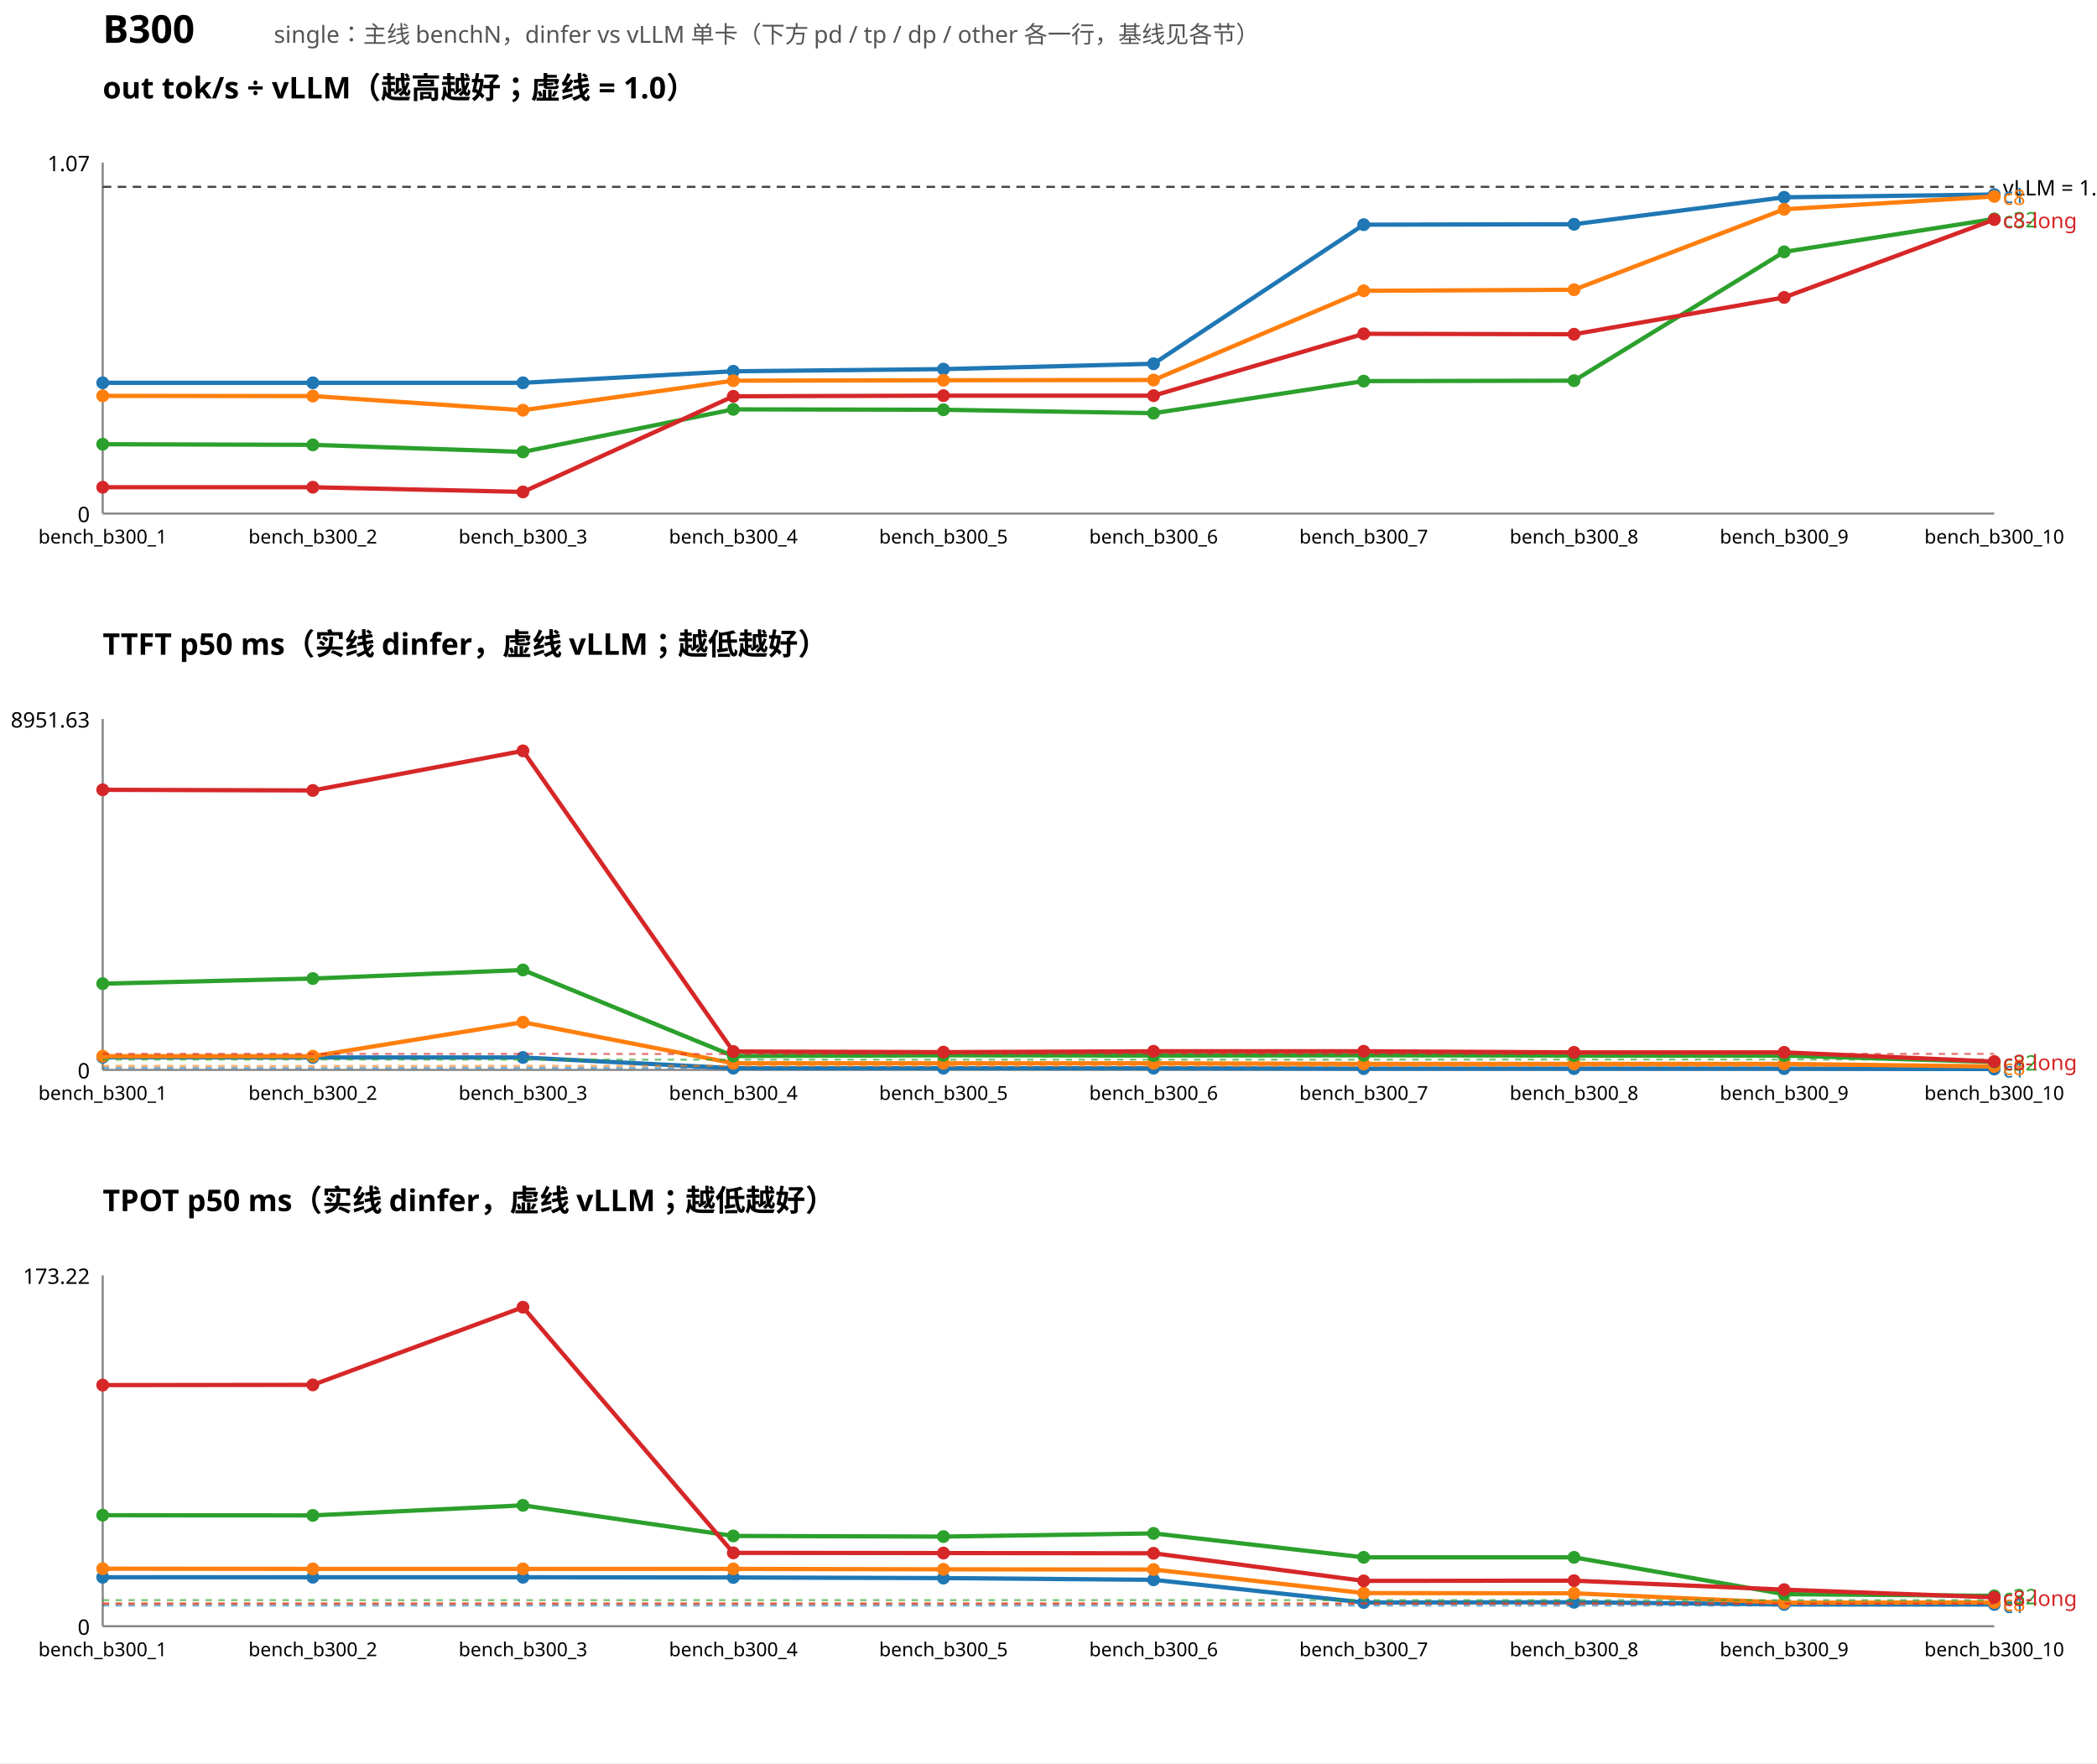
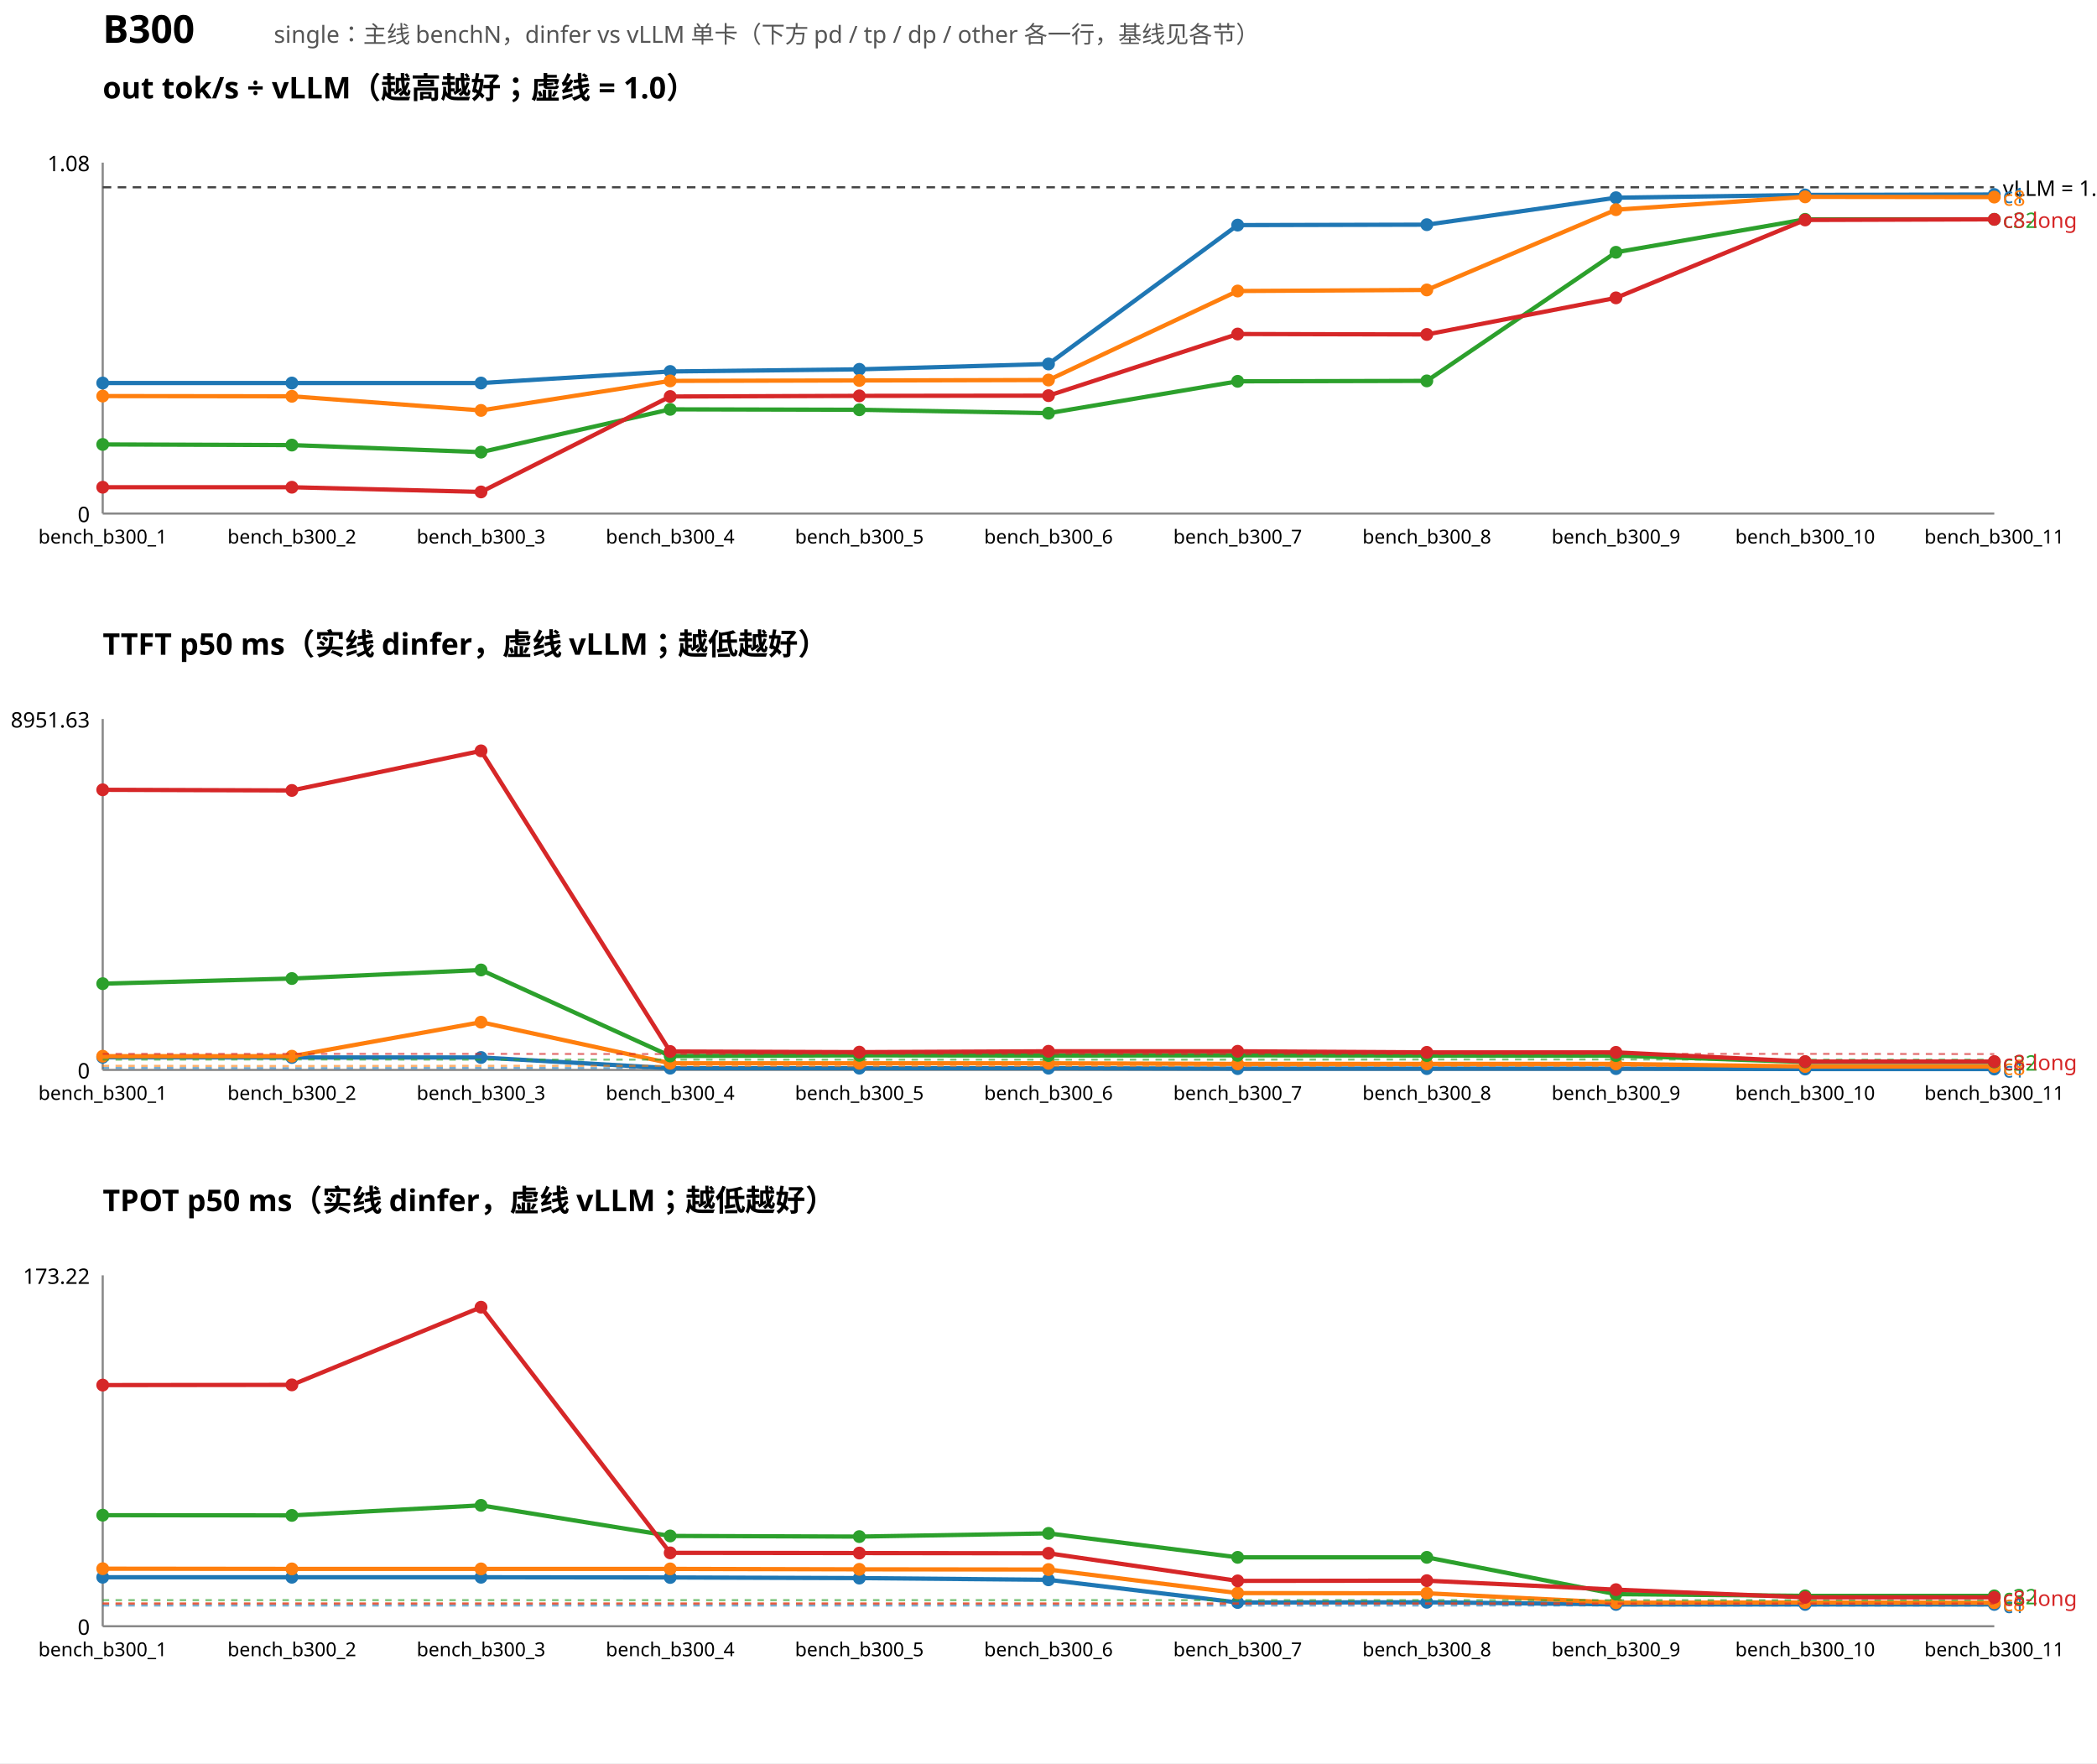
<svg xmlns="http://www.w3.org/2000/svg" width="980" height="824" font-family="sans-serif">
  <rect width="980" height="824" fill="white" />
  <text x="48" y="20" font-size="18" font-weight="bold">B300</text>
  <text x="128" y="20" font-size="11" fill="#555">single：主线 benchN，dinfer vs vLLM 单卡（下方 pd / tp / dp / other 各一行，基线见各节）</text>
  <text x="48" y="46" font-size="14" font-weight="bold">out tok/s ÷ vLLM（越高越好；虚线 = 1.0）</text>
  <line x1="48" y1="240.0" x2="932" y2="240.0" stroke="#888" />
  <line x1="48" y1="76" x2="48" y2="240.0" stroke="#888" />
-   <text x="42" y="80" font-size="10" text-anchor="end">1.07</text>
+   <text x="42" y="80" font-size="10" text-anchor="end">1.08</text>
  <text x="42" y="244.0" font-size="10" text-anchor="end">0</text>
-   <line x1="48" y1="87.321" x2="932" y2="87.321" stroke="#444" stroke-dasharray="4 3" />
-   <text x="936" y="91.321" font-size="10">vLLM = 1.0</text>
-   <polyline points="48.0,178.9 146.2,178.9 244.4,178.9 342.7,173.5 440.9,172.5 539.1,170.0 637.3,105.0 735.6,104.8 833.8,92.2 932.0,90.9" fill="none" stroke="#1f77b4" stroke-width="2" />
-   <circle cx="48.0" cy="178.9" r="3" fill="#1f77b4" />
-   <circle cx="146.2" cy="178.9" r="3" fill="#1f77b4" />
-   <circle cx="244.4" cy="178.9" r="3" fill="#1f77b4" />
-   <circle cx="342.7" cy="173.5" r="3" fill="#1f77b4" />
-   <circle cx="440.9" cy="172.5" r="3" fill="#1f77b4" />
-   <circle cx="539.1" cy="170.0" r="3" fill="#1f77b4" />
-   <circle cx="637.3" cy="105.0" r="3" fill="#1f77b4" />
-   <circle cx="735.6" cy="104.8" r="3" fill="#1f77b4" />
-   <circle cx="833.8" cy="92.2" r="3" fill="#1f77b4" />
+   <line x1="48" y1="87.529" x2="932" y2="87.529" stroke="#444" stroke-dasharray="4 3" />
+   <text x="936" y="91.529" font-size="10">vLLM = 1.0</text>
+   <polyline points="48.0,179.0 136.4,179.0 224.8,179.0 313.2,173.6 401.6,172.6 490.0,170.1 578.4,105.2 666.8,105.0 755.2,92.4 843.6,91.1 932.0,90.9" fill="none" stroke="#1f77b4" stroke-width="2" />
+   <circle cx="48.0" cy="179.0" r="3" fill="#1f77b4" />
+   <circle cx="136.4" cy="179.0" r="3" fill="#1f77b4" />
+   <circle cx="224.8" cy="179.0" r="3" fill="#1f77b4" />
+   <circle cx="313.2" cy="173.6" r="3" fill="#1f77b4" />
+   <circle cx="401.6" cy="172.6" r="3" fill="#1f77b4" />
+   <circle cx="490.0" cy="170.1" r="3" fill="#1f77b4" />
+   <circle cx="578.4" cy="105.2" r="3" fill="#1f77b4" />
+   <circle cx="666.8" cy="105.0" r="3" fill="#1f77b4" />
+   <circle cx="755.2" cy="92.4" r="3" fill="#1f77b4" />
+   <circle cx="843.6" cy="91.1" r="3" fill="#1f77b4" />
  <circle cx="932.0" cy="90.9" r="3" fill="#1f77b4" />
  <text x="936" y="94.909" font-size="10" fill="#1f77b4">c1</text>
-   <polyline points="48.0,185.0 146.2,185.1 244.4,191.7 342.7,177.9 440.9,177.7 539.1,177.6 637.3,135.9 735.6,135.4 833.8,97.8 932.0,91.8" fill="none" stroke="#ff7f0e" stroke-width="2" />
-   <circle cx="48.0" cy="185.0" r="3" fill="#ff7f0e" />
-   <circle cx="146.2" cy="185.1" r="3" fill="#ff7f0e" />
-   <circle cx="244.4" cy="191.7" r="3" fill="#ff7f0e" />
-   <circle cx="342.7" cy="177.9" r="3" fill="#ff7f0e" />
-   <circle cx="440.9" cy="177.7" r="3" fill="#ff7f0e" />
-   <circle cx="539.1" cy="177.6" r="3" fill="#ff7f0e" />
-   <circle cx="637.3" cy="135.9" r="3" fill="#ff7f0e" />
-   <circle cx="735.6" cy="135.4" r="3" fill="#ff7f0e" />
-   <circle cx="833.8" cy="97.8" r="3" fill="#ff7f0e" />
-   <circle cx="932.0" cy="91.8" r="3" fill="#ff7f0e" />
-   <text x="936" y="95.761" font-size="10" fill="#ff7f0e">c8</text>
-   <polyline points="48.0,207.6 146.2,207.9 244.4,211.2 342.7,191.3 440.9,191.5 539.1,193.1 637.3,178.1 735.6,177.9 833.8,117.7 932.0,102.3" fill="none" stroke="#2ca02c" stroke-width="2" />
-   <circle cx="48.0" cy="207.6" r="3" fill="#2ca02c" />
-   <circle cx="146.2" cy="207.9" r="3" fill="#2ca02c" />
-   <circle cx="244.4" cy="211.2" r="3" fill="#2ca02c" />
-   <circle cx="342.7" cy="191.3" r="3" fill="#2ca02c" />
-   <circle cx="440.9" cy="191.5" r="3" fill="#2ca02c" />
-   <circle cx="539.1" cy="193.1" r="3" fill="#2ca02c" />
-   <circle cx="637.3" cy="178.1" r="3" fill="#2ca02c" />
-   <circle cx="735.6" cy="177.9" r="3" fill="#2ca02c" />
-   <circle cx="833.8" cy="117.7" r="3" fill="#2ca02c" />
-   <circle cx="932.0" cy="102.3" r="3" fill="#2ca02c" />
-   <text x="936" y="106.278" font-size="10" fill="#2ca02c">c32</text>
-   <polyline points="48.0,227.7 146.2,227.7 244.4,229.9 342.7,185.2 440.9,184.9 539.1,184.9 637.3,156.0 735.6,156.2 833.8,139.0 932.0,102.6" fill="none" stroke="#d62728" stroke-width="2" />
+   <polyline points="48.0,185.1 136.4,185.2 224.8,191.8 313.2,178.0 401.6,177.8 490.0,177.6 578.4,136.0 666.8,135.5 755.2,98.0 843.6,92.0 932.0,92.1" fill="none" stroke="#ff7f0e" stroke-width="2" />
+   <circle cx="48.0" cy="185.1" r="3" fill="#ff7f0e" />
+   <circle cx="136.4" cy="185.2" r="3" fill="#ff7f0e" />
+   <circle cx="224.8" cy="191.8" r="3" fill="#ff7f0e" />
+   <circle cx="313.2" cy="178.0" r="3" fill="#ff7f0e" />
+   <circle cx="401.6" cy="177.8" r="3" fill="#ff7f0e" />
+   <circle cx="490.0" cy="177.6" r="3" fill="#ff7f0e" />
+   <circle cx="578.4" cy="136.0" r="3" fill="#ff7f0e" />
+   <circle cx="666.8" cy="135.5" r="3" fill="#ff7f0e" />
+   <circle cx="755.2" cy="98.0" r="3" fill="#ff7f0e" />
+   <circle cx="843.6" cy="92.0" r="3" fill="#ff7f0e" />
+   <circle cx="932.0" cy="92.1" r="3" fill="#ff7f0e" />
+   <text x="936" y="96.15" font-size="10" fill="#ff7f0e">c8</text>
+   <polyline points="48.0,207.7 136.4,208.0 224.8,211.3 313.2,191.3 401.6,191.5 490.0,193.1 578.4,178.2 666.8,178.0 755.2,117.9 843.6,102.5 932.0,102.5" fill="none" stroke="#2ca02c" stroke-width="2" />
+   <circle cx="48.0" cy="207.7" r="3" fill="#2ca02c" />
+   <circle cx="136.4" cy="208.0" r="3" fill="#2ca02c" />
+   <circle cx="224.8" cy="211.3" r="3" fill="#2ca02c" />
+   <circle cx="313.2" cy="191.3" r="3" fill="#2ca02c" />
+   <circle cx="401.6" cy="191.5" r="3" fill="#2ca02c" />
+   <circle cx="490.0" cy="193.1" r="3" fill="#2ca02c" />
+   <circle cx="578.4" cy="178.2" r="3" fill="#2ca02c" />
+   <circle cx="666.8" cy="178.0" r="3" fill="#2ca02c" />
+   <circle cx="755.2" cy="117.9" r="3" fill="#2ca02c" />
+   <circle cx="843.6" cy="102.5" r="3" fill="#2ca02c" />
+   <circle cx="932.0" cy="102.5" r="3" fill="#2ca02c" />
+   <text x="936" y="106.528" font-size="10" fill="#2ca02c">c32</text>
+   <polyline points="48.0,227.7 136.4,227.7 224.8,229.9 313.2,185.3 401.6,185.0 490.0,184.9 578.4,156.1 666.8,156.3 755.2,139.2 843.6,102.8 932.0,102.5" fill="none" stroke="#d62728" stroke-width="2" />
  <circle cx="48.0" cy="227.7" r="3" fill="#d62728" />
-   <circle cx="146.2" cy="227.7" r="3" fill="#d62728" />
-   <circle cx="244.4" cy="229.9" r="3" fill="#d62728" />
-   <circle cx="342.7" cy="185.2" r="3" fill="#d62728" />
-   <circle cx="440.9" cy="184.9" r="3" fill="#d62728" />
-   <circle cx="539.1" cy="184.9" r="3" fill="#d62728" />
-   <circle cx="637.3" cy="156.0" r="3" fill="#d62728" />
-   <circle cx="735.6" cy="156.2" r="3" fill="#d62728" />
-   <circle cx="833.8" cy="139.0" r="3" fill="#d62728" />
-   <circle cx="932.0" cy="102.6" r="3" fill="#d62728" />
-   <text x="936" y="106.635" font-size="10" fill="#d62728">c8-long</text>
+   <circle cx="136.4" cy="227.7" r="3" fill="#d62728" />
+   <circle cx="224.8" cy="229.9" r="3" fill="#d62728" />
+   <circle cx="313.2" cy="185.3" r="3" fill="#d62728" />
+   <circle cx="401.6" cy="185.0" r="3" fill="#d62728" />
+   <circle cx="490.0" cy="184.9" r="3" fill="#d62728" />
+   <circle cx="578.4" cy="156.1" r="3" fill="#d62728" />
+   <circle cx="666.8" cy="156.3" r="3" fill="#d62728" />
+   <circle cx="755.2" cy="139.2" r="3" fill="#d62728" />
+   <circle cx="843.6" cy="102.8" r="3" fill="#d62728" />
+   <circle cx="932.0" cy="102.5" r="3" fill="#d62728" />
+   <text x="936" y="106.482" font-size="10" fill="#d62728">c8-long</text>
  <text x="48.0" y="254.0" font-size="9" text-anchor="middle">bench_b300_1</text>
-   <text x="146.2" y="254.0" font-size="9" text-anchor="middle">bench_b300_2</text>
-   <text x="244.4" y="254.0" font-size="9" text-anchor="middle">bench_b300_3</text>
-   <text x="342.7" y="254.0" font-size="9" text-anchor="middle">bench_b300_4</text>
-   <text x="440.9" y="254.0" font-size="9" text-anchor="middle">bench_b300_5</text>
-   <text x="539.1" y="254.0" font-size="9" text-anchor="middle">bench_b300_6</text>
-   <text x="637.3" y="254.0" font-size="9" text-anchor="middle">bench_b300_7</text>
-   <text x="735.6" y="254.0" font-size="9" text-anchor="middle">bench_b300_8</text>
-   <text x="833.8" y="254.0" font-size="9" text-anchor="middle">bench_b300_9</text>
-   <text x="932.0" y="254.0" font-size="9" text-anchor="middle">bench_b300_10</text>
+   <text x="136.4" y="254.0" font-size="9" text-anchor="middle">bench_b300_2</text>
+   <text x="224.8" y="254.0" font-size="9" text-anchor="middle">bench_b300_3</text>
+   <text x="313.2" y="254.0" font-size="9" text-anchor="middle">bench_b300_4</text>
+   <text x="401.6" y="254.0" font-size="9" text-anchor="middle">bench_b300_5</text>
+   <text x="490.0" y="254.0" font-size="9" text-anchor="middle">bench_b300_6</text>
+   <text x="578.4" y="254.0" font-size="9" text-anchor="middle">bench_b300_7</text>
+   <text x="666.8" y="254.0" font-size="9" text-anchor="middle">bench_b300_8</text>
+   <text x="755.2" y="254.0" font-size="9" text-anchor="middle">bench_b300_9</text>
+   <text x="843.6" y="254.0" font-size="9" text-anchor="middle">bench_b300_10</text>
+   <text x="932.0" y="254.0" font-size="9" text-anchor="middle">bench_b300_11</text>
  <text x="48" y="306" font-size="14" font-weight="bold">TTFT p50 ms（实线 dinfer，虚线 vLLM；越低越好）</text>
  <line x1="48" y1="500.0" x2="932" y2="500.0" stroke="#888" />
  <line x1="48" y1="336" x2="48" y2="500.0" stroke="#888" />
  <text x="42" y="340" font-size="10" text-anchor="end">8951.63</text>
  <text x="42" y="504.0" font-size="10" text-anchor="end">0</text>
-   <polyline points="48.0,494.1 146.2,494.2 244.4,494.2 342.7,499.2 440.9,499.2 539.1,499.2 637.3,499.4 735.6,499.4 833.8,499.4 932.0,499.6" fill="none" stroke="#1f77b4" stroke-width="2" />
+   <polyline points="48.0,494.1 136.4,494.2 224.8,494.2 313.2,499.2 401.6,499.2 490.0,499.2 578.4,499.4 666.8,499.4 755.2,499.4 843.6,499.6 932.0,499.6" fill="none" stroke="#1f77b4" stroke-width="2" />
  <circle cx="48.0" cy="494.1" r="3" fill="#1f77b4" />
-   <circle cx="146.2" cy="494.2" r="3" fill="#1f77b4" />
-   <circle cx="244.4" cy="494.2" r="3" fill="#1f77b4" />
-   <circle cx="342.7" cy="499.2" r="3" fill="#1f77b4" />
-   <circle cx="440.9" cy="499.2" r="3" fill="#1f77b4" />
-   <circle cx="539.1" cy="499.2" r="3" fill="#1f77b4" />
-   <circle cx="637.3" cy="499.4" r="3" fill="#1f77b4" />
-   <circle cx="735.6" cy="499.4" r="3" fill="#1f77b4" />
-   <circle cx="833.8" cy="499.4" r="3" fill="#1f77b4" />
+   <circle cx="136.4" cy="494.2" r="3" fill="#1f77b4" />
+   <circle cx="224.8" cy="494.2" r="3" fill="#1f77b4" />
+   <circle cx="313.2" cy="499.2" r="3" fill="#1f77b4" />
+   <circle cx="401.6" cy="499.2" r="3" fill="#1f77b4" />
+   <circle cx="490.0" cy="499.2" r="3" fill="#1f77b4" />
+   <circle cx="578.4" cy="499.4" r="3" fill="#1f77b4" />
+   <circle cx="666.8" cy="499.4" r="3" fill="#1f77b4" />
+   <circle cx="755.2" cy="499.4" r="3" fill="#1f77b4" />
+   <circle cx="843.6" cy="499.6" r="3" fill="#1f77b4" />
  <circle cx="932.0" cy="499.6" r="3" fill="#1f77b4" />
-   <polyline points="48.0,499.1 146.2,499.2 244.4,499.1 342.7,499.2 440.9,499.2 539.1,499.1 637.3,499.2 735.6,499.1 833.8,499.1 932.0,499.1" fill="none" stroke="#1f77b4" stroke-width="1" stroke-dasharray="3 3" opacity="0.6" />
-   <text x="936" y="503.595" font-size="10" fill="#1f77b4">c1</text>
-   <polyline points="48.0,493.6 146.2,493.6 244.4,477.7 342.7,496.9 440.9,496.9 539.1,496.9 637.3,497.2 735.6,497.2 833.8,497.2 932.0,498.4" fill="none" stroke="#ff7f0e" stroke-width="2" />
+   <polyline points="48.0,499.1 136.4,499.2 224.8,499.1 313.2,499.2 401.6,499.2 490.0,499.1 578.4,499.2 666.8,499.1 755.2,499.1 843.6,499.1 932.0,499.1" fill="none" stroke="#1f77b4" stroke-width="1" stroke-dasharray="3 3" opacity="0.6" />
+   <text x="936" y="503.59" font-size="10" fill="#1f77b4">c1</text>
+   <polyline points="48.0,493.6 136.4,493.6 224.8,477.7 313.2,496.9 401.6,496.9 490.0,496.9 578.4,497.2 666.8,497.2 755.2,497.2 843.6,498.4 932.0,498.4" fill="none" stroke="#ff7f0e" stroke-width="2" />
  <circle cx="48.0" cy="493.6" r="3" fill="#ff7f0e" />
-   <circle cx="146.2" cy="493.6" r="3" fill="#ff7f0e" />
-   <circle cx="244.4" cy="477.7" r="3" fill="#ff7f0e" />
-   <circle cx="342.7" cy="496.9" r="3" fill="#ff7f0e" />
-   <circle cx="440.9" cy="496.9" r="3" fill="#ff7f0e" />
-   <circle cx="539.1" cy="496.9" r="3" fill="#ff7f0e" />
-   <circle cx="637.3" cy="497.2" r="3" fill="#ff7f0e" />
-   <circle cx="735.6" cy="497.2" r="3" fill="#ff7f0e" />
-   <circle cx="833.8" cy="497.2" r="3" fill="#ff7f0e" />
+   <circle cx="136.4" cy="493.6" r="3" fill="#ff7f0e" />
+   <circle cx="224.8" cy="477.7" r="3" fill="#ff7f0e" />
+   <circle cx="313.2" cy="496.9" r="3" fill="#ff7f0e" />
+   <circle cx="401.6" cy="496.9" r="3" fill="#ff7f0e" />
+   <circle cx="490.0" cy="496.9" r="3" fill="#ff7f0e" />
+   <circle cx="578.4" cy="497.2" r="3" fill="#ff7f0e" />
+   <circle cx="666.8" cy="497.2" r="3" fill="#ff7f0e" />
+   <circle cx="755.2" cy="497.2" r="3" fill="#ff7f0e" />
+   <circle cx="843.6" cy="498.4" r="3" fill="#ff7f0e" />
  <circle cx="932.0" cy="498.4" r="3" fill="#ff7f0e" />
-   <polyline points="48.0,498.1 146.2,498.2 244.4,498.1 342.7,498.1 440.9,498.2 539.1,498.1 637.3,498.2 735.6,498.1 833.8,498.2 932.0,498.1" fill="none" stroke="#ff7f0e" stroke-width="1" stroke-dasharray="3 3" opacity="0.6" />
-   <text x="936" y="502.426" font-size="10" fill="#ff7f0e">c8</text>
-   <polyline points="48.0,459.7 146.2,457.3 244.4,453.3 342.7,493.5 440.9,493.2 539.1,493.3 637.3,493.2 735.6,493.3 833.8,493.3 932.0,496.3" fill="none" stroke="#2ca02c" stroke-width="2" />
+   <polyline points="48.0,498.1 136.4,498.2 224.8,498.1 313.2,498.1 401.6,498.2 490.0,498.1 578.4,498.2 666.8,498.1 755.2,498.2 843.6,498.1 932.0,498.2" fill="none" stroke="#ff7f0e" stroke-width="1" stroke-dasharray="3 3" opacity="0.6" />
+   <text x="936" y="502.399" font-size="10" fill="#ff7f0e">c8</text>
+   <polyline points="48.0,459.7 136.4,457.3 224.8,453.3 313.2,493.5 401.6,493.2 490.0,493.3 578.4,493.2 666.8,493.3 755.2,493.3 843.6,496.3 932.0,496.3" fill="none" stroke="#2ca02c" stroke-width="2" />
  <circle cx="48.0" cy="459.7" r="3" fill="#2ca02c" />
-   <circle cx="146.2" cy="457.3" r="3" fill="#2ca02c" />
-   <circle cx="244.4" cy="453.3" r="3" fill="#2ca02c" />
-   <circle cx="342.7" cy="493.5" r="3" fill="#2ca02c" />
-   <circle cx="440.9" cy="493.2" r="3" fill="#2ca02c" />
-   <circle cx="539.1" cy="493.3" r="3" fill="#2ca02c" />
-   <circle cx="637.3" cy="493.2" r="3" fill="#2ca02c" />
-   <circle cx="735.6" cy="493.3" r="3" fill="#2ca02c" />
-   <circle cx="833.8" cy="493.3" r="3" fill="#2ca02c" />
+   <circle cx="136.4" cy="457.3" r="3" fill="#2ca02c" />
+   <circle cx="224.8" cy="453.3" r="3" fill="#2ca02c" />
+   <circle cx="313.2" cy="493.5" r="3" fill="#2ca02c" />
+   <circle cx="401.6" cy="493.2" r="3" fill="#2ca02c" />
+   <circle cx="490.0" cy="493.3" r="3" fill="#2ca02c" />
+   <circle cx="578.4" cy="493.2" r="3" fill="#2ca02c" />
+   <circle cx="666.8" cy="493.3" r="3" fill="#2ca02c" />
+   <circle cx="755.2" cy="493.3" r="3" fill="#2ca02c" />
+   <circle cx="843.6" cy="496.3" r="3" fill="#2ca02c" />
  <circle cx="932.0" cy="496.3" r="3" fill="#2ca02c" />
-   <polyline points="48.0,495.2 146.2,495.1 244.4,495.2 342.7,495.2 440.9,495.2 539.1,495.2 637.3,495.2 735.6,495.1 833.8,495.1 932.0,495.2" fill="none" stroke="#2ca02c" stroke-width="1" stroke-dasharray="3 3" opacity="0.6" />
-   <text x="936" y="500.306" font-size="10" fill="#2ca02c">c32</text>
-   <polyline points="48.0,369.1 146.2,369.4 244.4,350.9 342.7,491.4 440.9,491.7 539.1,491.3 637.3,491.3 735.6,491.8 833.8,491.8 932.0,496.1" fill="none" stroke="#d62728" stroke-width="2" />
+   <polyline points="48.0,495.2 136.4,495.1 224.8,495.2 313.2,495.2 401.6,495.2 490.0,495.2 578.4,495.2 666.8,495.1 755.2,495.1 843.6,495.2 932.0,495.2" fill="none" stroke="#2ca02c" stroke-width="1" stroke-dasharray="3 3" opacity="0.6" />
+   <text x="936" y="500.334" font-size="10" fill="#2ca02c">c32</text>
+   <polyline points="48.0,369.1 136.4,369.4 224.8,350.9 313.2,491.4 401.6,491.7 490.0,491.3 578.4,491.3 666.8,491.8 755.2,491.8 843.6,496.1 932.0,496.1" fill="none" stroke="#d62728" stroke-width="2" />
  <circle cx="48.0" cy="369.1" r="3" fill="#d62728" />
-   <circle cx="146.2" cy="369.4" r="3" fill="#d62728" />
-   <circle cx="244.4" cy="350.9" r="3" fill="#d62728" />
-   <circle cx="342.7" cy="491.4" r="3" fill="#d62728" />
-   <circle cx="440.9" cy="491.7" r="3" fill="#d62728" />
-   <circle cx="539.1" cy="491.3" r="3" fill="#d62728" />
-   <circle cx="637.3" cy="491.3" r="3" fill="#d62728" />
-   <circle cx="735.6" cy="491.8" r="3" fill="#d62728" />
-   <circle cx="833.8" cy="491.8" r="3" fill="#d62728" />
+   <circle cx="136.4" cy="369.4" r="3" fill="#d62728" />
+   <circle cx="224.8" cy="350.9" r="3" fill="#d62728" />
+   <circle cx="313.2" cy="491.4" r="3" fill="#d62728" />
+   <circle cx="401.6" cy="491.7" r="3" fill="#d62728" />
+   <circle cx="490.0" cy="491.3" r="3" fill="#d62728" />
+   <circle cx="578.4" cy="491.3" r="3" fill="#d62728" />
+   <circle cx="666.8" cy="491.8" r="3" fill="#d62728" />
+   <circle cx="755.2" cy="491.8" r="3" fill="#d62728" />
+   <circle cx="843.6" cy="496.1" r="3" fill="#d62728" />
  <circle cx="932.0" cy="496.1" r="3" fill="#d62728" />
-   <polyline points="48.0,492.5 146.2,492.5 244.4,492.5 342.7,492.6 440.9,492.5 539.1,492.5 637.3,492.6 735.6,492.6 833.8,492.5 932.0,492.5" fill="none" stroke="#d62728" stroke-width="1" stroke-dasharray="3 3" opacity="0.6" />
-   <text x="936" y="500.076" font-size="10" fill="#d62728">c8-long</text>
+   <polyline points="48.0,492.5 136.4,492.5 224.8,492.5 313.2,492.6 401.6,492.5 490.0,492.5 578.4,492.6 666.8,492.6 755.2,492.5 843.6,492.5 932.0,492.6" fill="none" stroke="#d62728" stroke-width="1" stroke-dasharray="3 3" opacity="0.6" />
+   <text x="936" y="500.114" font-size="10" fill="#d62728">c8-long</text>
  <text x="48.0" y="514.0" font-size="9" text-anchor="middle">bench_b300_1</text>
-   <text x="146.2" y="514.0" font-size="9" text-anchor="middle">bench_b300_2</text>
-   <text x="244.4" y="514.0" font-size="9" text-anchor="middle">bench_b300_3</text>
-   <text x="342.7" y="514.0" font-size="9" text-anchor="middle">bench_b300_4</text>
-   <text x="440.9" y="514.0" font-size="9" text-anchor="middle">bench_b300_5</text>
-   <text x="539.1" y="514.0" font-size="9" text-anchor="middle">bench_b300_6</text>
-   <text x="637.3" y="514.0" font-size="9" text-anchor="middle">bench_b300_7</text>
-   <text x="735.6" y="514.0" font-size="9" text-anchor="middle">bench_b300_8</text>
-   <text x="833.8" y="514.0" font-size="9" text-anchor="middle">bench_b300_9</text>
-   <text x="932.0" y="514.0" font-size="9" text-anchor="middle">bench_b300_10</text>
+   <text x="136.4" y="514.0" font-size="9" text-anchor="middle">bench_b300_2</text>
+   <text x="224.8" y="514.0" font-size="9" text-anchor="middle">bench_b300_3</text>
+   <text x="313.2" y="514.0" font-size="9" text-anchor="middle">bench_b300_4</text>
+   <text x="401.6" y="514.0" font-size="9" text-anchor="middle">bench_b300_5</text>
+   <text x="490.0" y="514.0" font-size="9" text-anchor="middle">bench_b300_6</text>
+   <text x="578.4" y="514.0" font-size="9" text-anchor="middle">bench_b300_7</text>
+   <text x="666.8" y="514.0" font-size="9" text-anchor="middle">bench_b300_8</text>
+   <text x="755.2" y="514.0" font-size="9" text-anchor="middle">bench_b300_9</text>
+   <text x="843.6" y="514.0" font-size="9" text-anchor="middle">bench_b300_10</text>
+   <text x="932.0" y="514.0" font-size="9" text-anchor="middle">bench_b300_11</text>
  <text x="48" y="566" font-size="14" font-weight="bold">TPOT p50 ms（实线 dinfer，虚线 vLLM；越低越好）</text>
  <line x1="48" y1="760.0" x2="932" y2="760.0" stroke="#888" />
  <line x1="48" y1="596" x2="48" y2="760.0" stroke="#888" />
  <text x="42" y="600" font-size="10" text-anchor="end">173.22</text>
  <text x="42" y="764.0" font-size="10" text-anchor="end">0</text>
-   <polyline points="48.0,737.1 146.2,737.1 244.4,737.1 342.7,737.2 440.9,737.5 539.1,738.3 637.3,748.9 735.6,748.8 833.8,749.8 932.0,749.8" fill="none" stroke="#1f77b4" stroke-width="2" />
+   <polyline points="48.0,737.1 136.4,737.1 224.8,737.1 313.2,737.2 401.6,737.5 490.0,738.3 578.4,748.9 666.8,748.8 755.2,749.8 843.6,749.8 932.0,749.8" fill="none" stroke="#1f77b4" stroke-width="2" />
  <circle cx="48.0" cy="737.1" r="3" fill="#1f77b4" />
-   <circle cx="146.2" cy="737.1" r="3" fill="#1f77b4" />
-   <circle cx="244.4" cy="737.1" r="3" fill="#1f77b4" />
-   <circle cx="342.7" cy="737.2" r="3" fill="#1f77b4" />
-   <circle cx="440.9" cy="737.5" r="3" fill="#1f77b4" />
-   <circle cx="539.1" cy="738.3" r="3" fill="#1f77b4" />
-   <circle cx="637.3" cy="748.9" r="3" fill="#1f77b4" />
-   <circle cx="735.6" cy="748.8" r="3" fill="#1f77b4" />
-   <circle cx="833.8" cy="749.8" r="3" fill="#1f77b4" />
+   <circle cx="136.4" cy="737.1" r="3" fill="#1f77b4" />
+   <circle cx="224.8" cy="737.1" r="3" fill="#1f77b4" />
+   <circle cx="313.2" cy="737.2" r="3" fill="#1f77b4" />
+   <circle cx="401.6" cy="737.5" r="3" fill="#1f77b4" />
+   <circle cx="490.0" cy="738.3" r="3" fill="#1f77b4" />
+   <circle cx="578.4" cy="748.9" r="3" fill="#1f77b4" />
+   <circle cx="666.8" cy="748.8" r="3" fill="#1f77b4" />
+   <circle cx="755.2" cy="749.8" r="3" fill="#1f77b4" />
+   <circle cx="843.6" cy="749.8" r="3" fill="#1f77b4" />
  <circle cx="932.0" cy="749.8" r="3" fill="#1f77b4" />
-   <polyline points="48.0,750.3 146.2,750.3 244.4,750.3 342.7,750.3 440.9,750.3 539.1,750.3 637.3,750.3 735.6,750.3 833.8,750.3 932.0,750.3" fill="none" stroke="#1f77b4" stroke-width="1" stroke-dasharray="3 3" opacity="0.6" />
-   <text x="936" y="753.827" font-size="10" fill="#1f77b4">c1</text>
-   <polyline points="48.0,733.1 146.2,733.2 244.4,733.2 342.7,733.2 440.9,733.4 539.1,733.5 637.3,744.5 735.6,744.6 833.8,749.0 932.0,748.9" fill="none" stroke="#ff7f0e" stroke-width="2" />
+   <polyline points="48.0,750.3 136.4,750.3 224.8,750.3 313.2,750.3 401.6,750.3 490.0,750.3 578.4,750.3 666.8,750.3 755.2,750.3 843.6,750.3 932.0,750.3" fill="none" stroke="#1f77b4" stroke-width="1" stroke-dasharray="3 3" opacity="0.6" />
+   <text x="936" y="753.838" font-size="10" fill="#1f77b4">c1</text>
+   <polyline points="48.0,733.1 136.4,733.2 224.8,733.2 313.2,733.2 401.6,733.4 490.0,733.5 578.4,744.5 666.8,744.6 755.2,749.0 843.6,748.9 932.0,749.0" fill="none" stroke="#ff7f0e" stroke-width="2" />
  <circle cx="48.0" cy="733.1" r="3" fill="#ff7f0e" />
-   <circle cx="146.2" cy="733.2" r="3" fill="#ff7f0e" />
-   <circle cx="244.4" cy="733.2" r="3" fill="#ff7f0e" />
-   <circle cx="342.7" cy="733.2" r="3" fill="#ff7f0e" />
-   <circle cx="440.9" cy="733.4" r="3" fill="#ff7f0e" />
-   <circle cx="539.1" cy="733.5" r="3" fill="#ff7f0e" />
-   <circle cx="637.3" cy="744.5" r="3" fill="#ff7f0e" />
-   <circle cx="735.6" cy="744.6" r="3" fill="#ff7f0e" />
-   <circle cx="833.8" cy="749.0" r="3" fill="#ff7f0e" />
-   <circle cx="932.0" cy="748.9" r="3" fill="#ff7f0e" />
-   <polyline points="48.0,749.4 146.2,749.4 244.4,749.4 342.7,749.4 440.9,749.4 539.1,749.4 637.3,749.4 735.6,749.4 833.8,749.4 932.0,749.4" fill="none" stroke="#ff7f0e" stroke-width="1" stroke-dasharray="3 3" opacity="0.6" />
-   <text x="936" y="752.939" font-size="10" fill="#ff7f0e">c8</text>
-   <polyline points="48.0,708.1 146.2,708.2 244.4,703.5 342.7,717.8 440.9,718.1 539.1,716.6 637.3,727.8 735.6,727.8 833.8,745.0 932.0,745.8" fill="none" stroke="#2ca02c" stroke-width="2" />
+   <circle cx="136.4" cy="733.2" r="3" fill="#ff7f0e" />
+   <circle cx="224.8" cy="733.2" r="3" fill="#ff7f0e" />
+   <circle cx="313.2" cy="733.2" r="3" fill="#ff7f0e" />
+   <circle cx="401.6" cy="733.4" r="3" fill="#ff7f0e" />
+   <circle cx="490.0" cy="733.5" r="3" fill="#ff7f0e" />
+   <circle cx="578.4" cy="744.5" r="3" fill="#ff7f0e" />
+   <circle cx="666.8" cy="744.6" r="3" fill="#ff7f0e" />
+   <circle cx="755.2" cy="749.0" r="3" fill="#ff7f0e" />
+   <circle cx="843.6" cy="748.9" r="3" fill="#ff7f0e" />
+   <circle cx="932.0" cy="749.0" r="3" fill="#ff7f0e" />
+   <polyline points="48.0,749.4 136.4,749.4 224.8,749.4 313.2,749.4 401.6,749.4 490.0,749.4 578.4,749.4 666.8,749.4 755.2,749.4 843.6,749.4 932.0,749.4" fill="none" stroke="#ff7f0e" stroke-width="1" stroke-dasharray="3 3" opacity="0.6" />
+   <text x="936" y="752.958" font-size="10" fill="#ff7f0e">c8</text>
+   <polyline points="48.0,708.1 136.4,708.2 224.8,703.5 313.2,717.8 401.6,718.1 490.0,716.6 578.4,727.8 666.8,727.8 755.2,745.0 843.6,745.8 932.0,745.8" fill="none" stroke="#2ca02c" stroke-width="2" />
  <circle cx="48.0" cy="708.1" r="3" fill="#2ca02c" />
-   <circle cx="146.2" cy="708.2" r="3" fill="#2ca02c" />
-   <circle cx="244.4" cy="703.5" r="3" fill="#2ca02c" />
-   <circle cx="342.7" cy="717.8" r="3" fill="#2ca02c" />
-   <circle cx="440.9" cy="718.1" r="3" fill="#2ca02c" />
-   <circle cx="539.1" cy="716.6" r="3" fill="#2ca02c" />
-   <circle cx="637.3" cy="727.8" r="3" fill="#2ca02c" />
-   <circle cx="735.6" cy="727.8" r="3" fill="#2ca02c" />
-   <circle cx="833.8" cy="745.0" r="3" fill="#2ca02c" />
+   <circle cx="136.4" cy="708.2" r="3" fill="#2ca02c" />
+   <circle cx="224.8" cy="703.5" r="3" fill="#2ca02c" />
+   <circle cx="313.2" cy="717.8" r="3" fill="#2ca02c" />
+   <circle cx="401.6" cy="718.1" r="3" fill="#2ca02c" />
+   <circle cx="490.0" cy="716.6" r="3" fill="#2ca02c" />
+   <circle cx="578.4" cy="727.8" r="3" fill="#2ca02c" />
+   <circle cx="666.8" cy="727.8" r="3" fill="#2ca02c" />
+   <circle cx="755.2" cy="745.0" r="3" fill="#2ca02c" />
+   <circle cx="843.6" cy="745.8" r="3" fill="#2ca02c" />
  <circle cx="932.0" cy="745.8" r="3" fill="#2ca02c" />
-   <polyline points="48.0,747.8 146.2,747.8 244.4,747.8 342.7,747.8 440.9,747.8 539.1,747.8 637.3,747.8 735.6,747.8 833.8,747.8 932.0,747.8" fill="none" stroke="#2ca02c" stroke-width="1" stroke-dasharray="3 3" opacity="0.6" />
-   <text x="936" y="749.754" font-size="10" fill="#2ca02c">c32</text>
-   <polyline points="48.0,647.3 146.2,647.2 244.4,610.9 342.7,725.7 440.9,725.8 539.1,725.9 637.3,738.8 735.6,738.7 833.8,742.9 932.0,746.5" fill="none" stroke="#d62728" stroke-width="2" />
+   <polyline points="48.0,747.8 136.4,747.8 224.8,747.8 313.2,747.8 401.6,747.8 490.0,747.8 578.4,747.8 666.8,747.8 755.2,747.8 843.6,747.8 932.0,747.8" fill="none" stroke="#2ca02c" stroke-width="1" stroke-dasharray="3 3" opacity="0.6" />
+   <text x="936" y="749.769" font-size="10" fill="#2ca02c">c32</text>
+   <polyline points="48.0,647.3 136.4,647.2 224.8,610.9 313.2,725.7 401.6,725.8 490.0,725.9 578.4,738.8 666.8,738.7 755.2,742.9 843.6,746.5 932.0,746.5" fill="none" stroke="#d62728" stroke-width="2" />
  <circle cx="48.0" cy="647.3" r="3" fill="#d62728" />
-   <circle cx="146.2" cy="647.2" r="3" fill="#d62728" />
-   <circle cx="244.4" cy="610.9" r="3" fill="#d62728" />
-   <circle cx="342.7" cy="725.7" r="3" fill="#d62728" />
-   <circle cx="440.9" cy="725.8" r="3" fill="#d62728" />
-   <circle cx="539.1" cy="725.9" r="3" fill="#d62728" />
-   <circle cx="637.3" cy="738.8" r="3" fill="#d62728" />
-   <circle cx="735.6" cy="738.7" r="3" fill="#d62728" />
-   <circle cx="833.8" cy="742.9" r="3" fill="#d62728" />
+   <circle cx="136.4" cy="647.2" r="3" fill="#d62728" />
+   <circle cx="224.8" cy="610.9" r="3" fill="#d62728" />
+   <circle cx="313.2" cy="725.7" r="3" fill="#d62728" />
+   <circle cx="401.6" cy="725.8" r="3" fill="#d62728" />
+   <circle cx="490.0" cy="725.9" r="3" fill="#d62728" />
+   <circle cx="578.4" cy="738.8" r="3" fill="#d62728" />
+   <circle cx="666.8" cy="738.7" r="3" fill="#d62728" />
+   <circle cx="755.2" cy="742.9" r="3" fill="#d62728" />
+   <circle cx="843.6" cy="746.5" r="3" fill="#d62728" />
  <circle cx="932.0" cy="746.5" r="3" fill="#d62728" />
-   <polyline points="48.0,749.4 146.2,749.4 244.4,749.4 342.7,749.4 440.9,749.4 539.1,749.4 637.3,749.4 735.6,749.4 833.8,749.4 932.0,749.4" fill="none" stroke="#d62728" stroke-width="1" stroke-dasharray="3 3" opacity="0.6" />
-   <text x="936" y="750.488" font-size="10" fill="#d62728">c8-long</text>
+   <polyline points="48.0,749.4 136.4,749.4 224.8,749.4 313.2,749.4 401.6,749.4 490.0,749.4 578.4,749.4 666.8,749.4 755.2,749.4 843.6,749.4 932.0,749.4" fill="none" stroke="#d62728" stroke-width="1" stroke-dasharray="3 3" opacity="0.6" />
+   <text x="936" y="750.503" font-size="10" fill="#d62728">c8-long</text>
  <text x="48.0" y="774.0" font-size="9" text-anchor="middle">bench_b300_1</text>
-   <text x="146.2" y="774.0" font-size="9" text-anchor="middle">bench_b300_2</text>
-   <text x="244.4" y="774.0" font-size="9" text-anchor="middle">bench_b300_3</text>
-   <text x="342.7" y="774.0" font-size="9" text-anchor="middle">bench_b300_4</text>
-   <text x="440.9" y="774.0" font-size="9" text-anchor="middle">bench_b300_5</text>
-   <text x="539.1" y="774.0" font-size="9" text-anchor="middle">bench_b300_6</text>
-   <text x="637.3" y="774.0" font-size="9" text-anchor="middle">bench_b300_7</text>
-   <text x="735.6" y="774.0" font-size="9" text-anchor="middle">bench_b300_8</text>
-   <text x="833.8" y="774.0" font-size="9" text-anchor="middle">bench_b300_9</text>
-   <text x="932.0" y="774.0" font-size="9" text-anchor="middle">bench_b300_10</text>
+   <text x="136.4" y="774.0" font-size="9" text-anchor="middle">bench_b300_2</text>
+   <text x="224.8" y="774.0" font-size="9" text-anchor="middle">bench_b300_3</text>
+   <text x="313.2" y="774.0" font-size="9" text-anchor="middle">bench_b300_4</text>
+   <text x="401.6" y="774.0" font-size="9" text-anchor="middle">bench_b300_5</text>
+   <text x="490.0" y="774.0" font-size="9" text-anchor="middle">bench_b300_6</text>
+   <text x="578.4" y="774.0" font-size="9" text-anchor="middle">bench_b300_7</text>
+   <text x="666.8" y="774.0" font-size="9" text-anchor="middle">bench_b300_8</text>
+   <text x="755.2" y="774.0" font-size="9" text-anchor="middle">bench_b300_9</text>
+   <text x="843.6" y="774.0" font-size="9" text-anchor="middle">bench_b300_10</text>
+   <text x="932.0" y="774.0" font-size="9" text-anchor="middle">bench_b300_11</text>
</svg>
